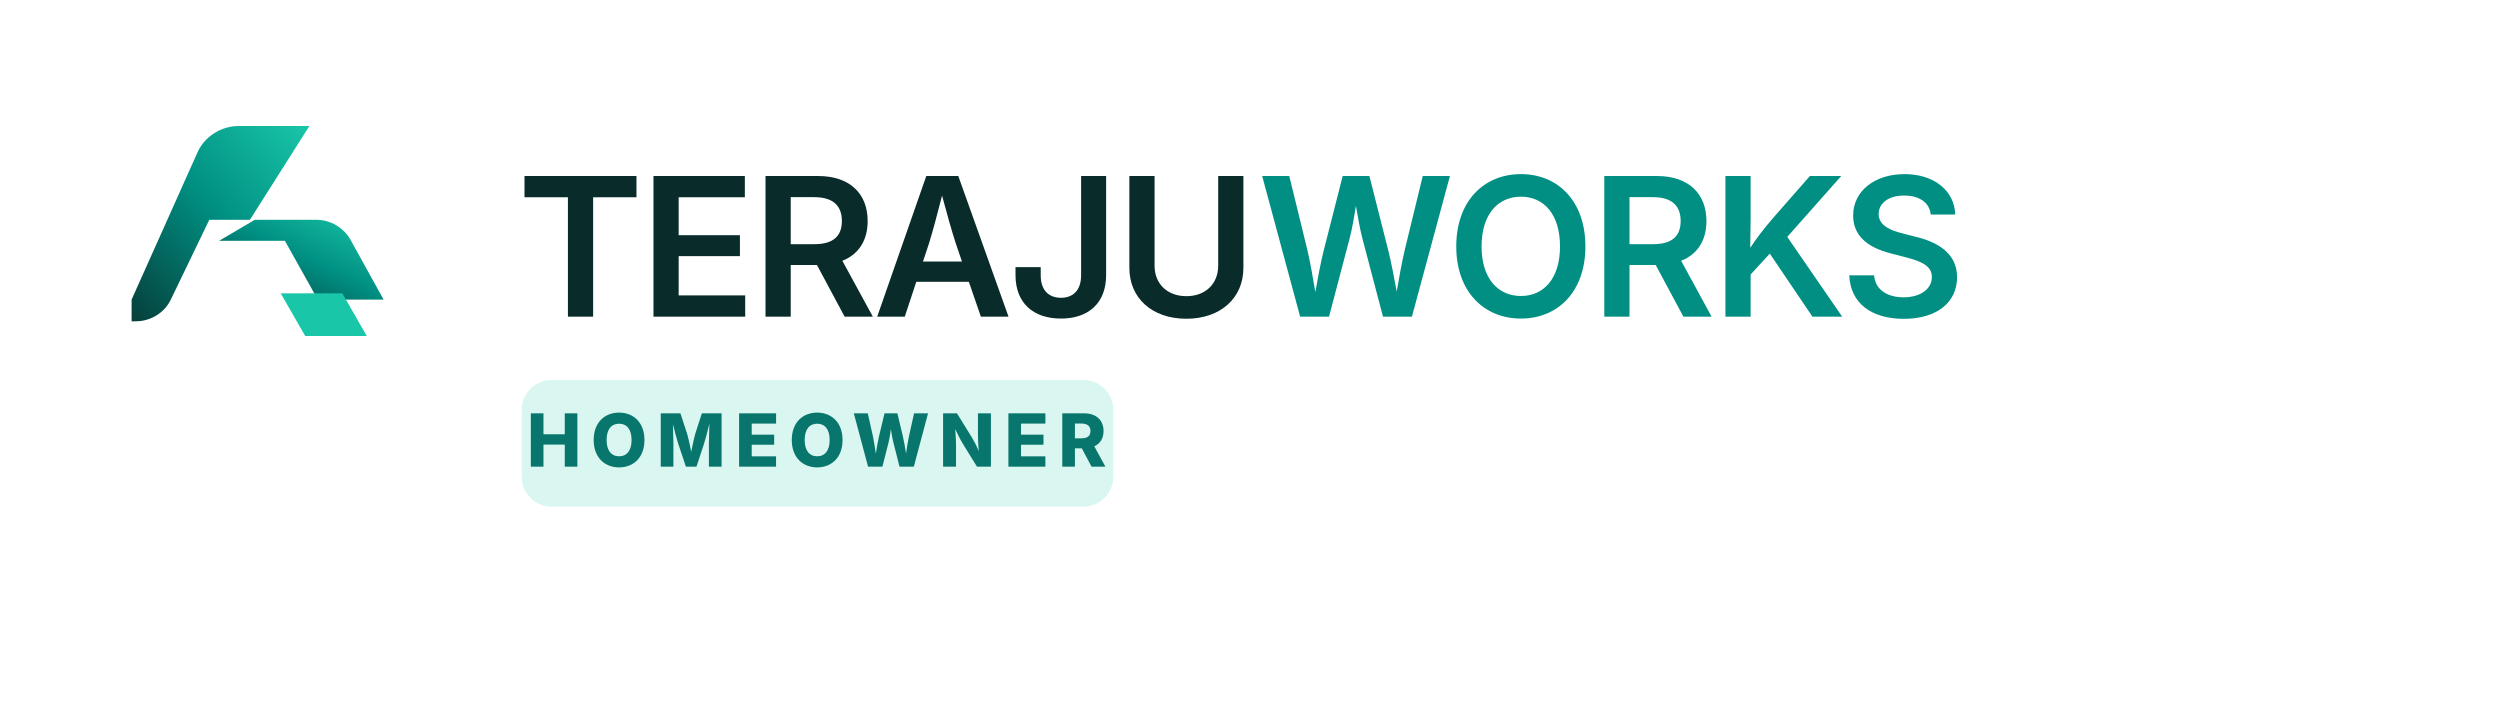
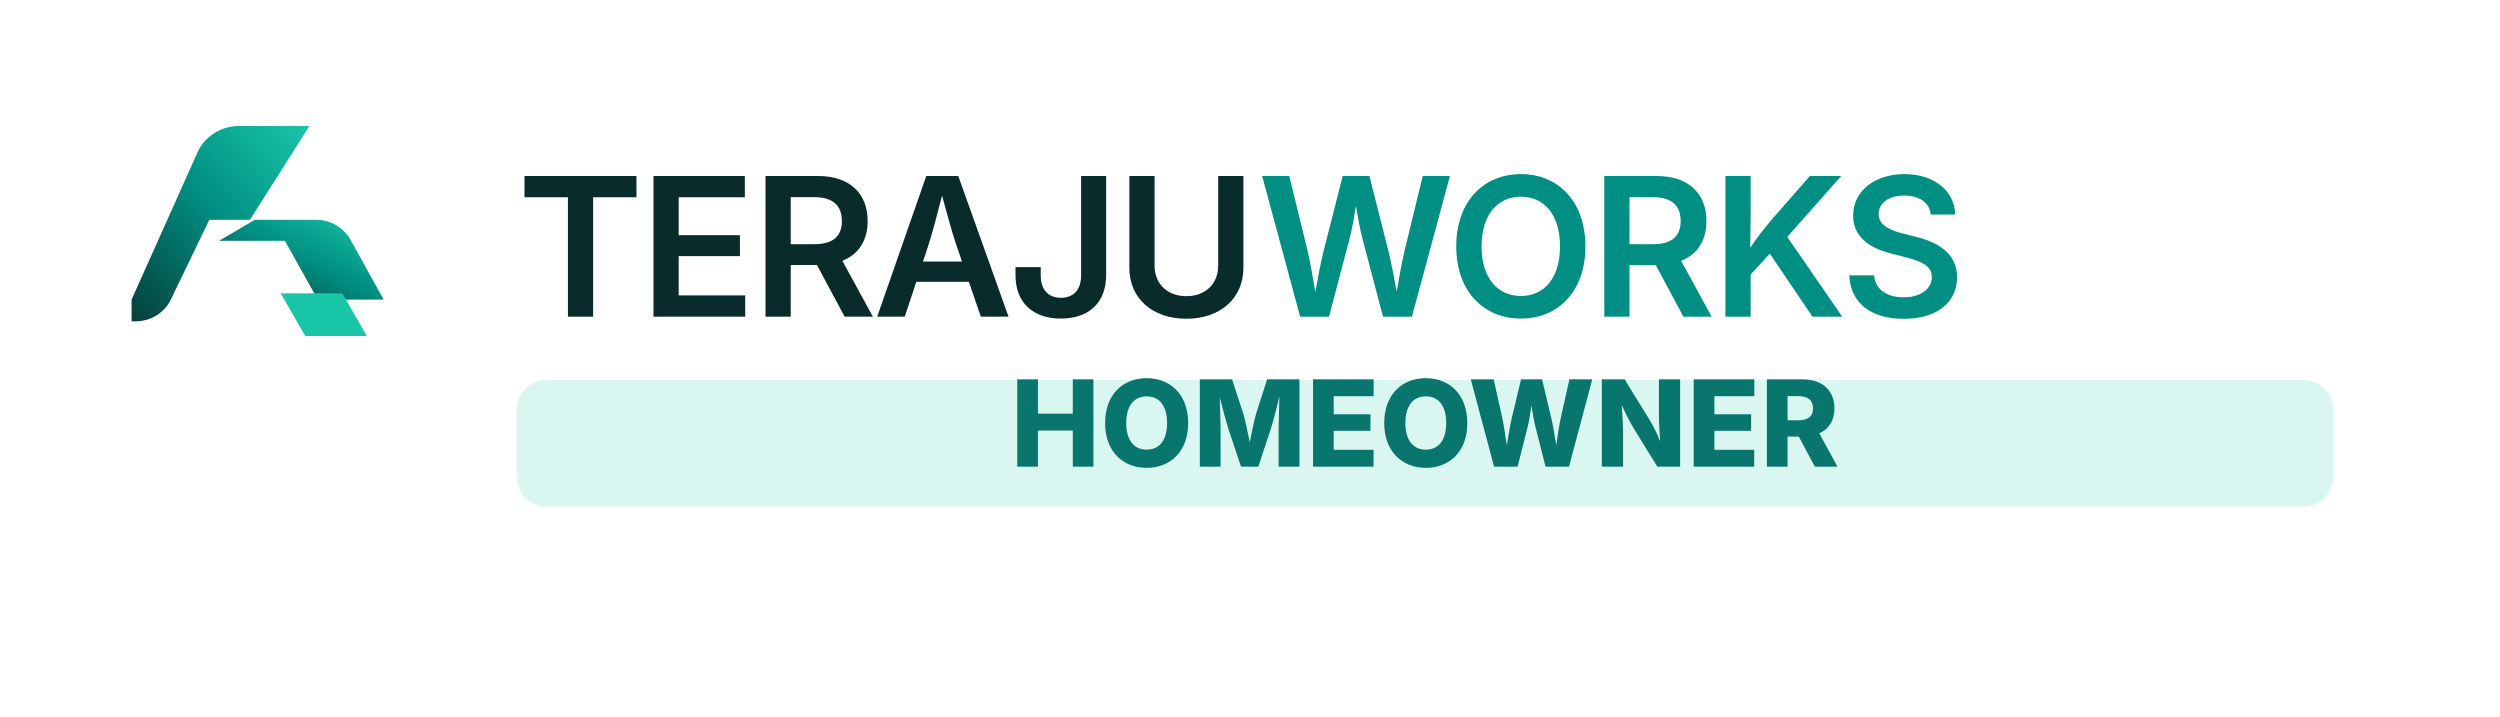
<svg xmlns="http://www.w3.org/2000/svg" viewBox="0 0 1500 430" role="img" aria-label="TERAJUWORKS HOMEOWNER">
  <defs>
    <linearGradient id="twg" x1="0" y1="1" x2="1" y2="0">
      <stop offset="0" stop-color="#063F3B" />
      <stop offset="0.52" stop-color="#008F82" />
      <stop offset="1" stop-color="#19C6A8" />
    </linearGradient>
  </defs>
  <g transform="translate(42 42) scale(.42)">
    <path fill="url(#twg)" d="M88 328 182 118c10-23 34-38 59-38h101L257 214h-58l-55 114c-9 19-29 31-50 31H88Z" />
    <path fill="url(#twg)" d="M264 214h88c20 0 39 11 49 29l47 85h-94l-47-84h-94l51-30Z" />
    <path fill="#19C6A8" d="M301 319h88l35 61h-88l-35-61Z" />
  </g>
  <text x="310" y="190" font-family="Inter,Arial,sans-serif" font-size="116" font-weight="600" letter-spacing="-3" fill="#092B2A">TERAJU<tspan fill="#008F82">WORKS</tspan>
  </text>
-   <rect x="313" y="228" width="355" height="76" rx="18" fill="#D9F7F0" />
-   <text x="490" y="280" text-anchor="middle" font-family="Inter,Arial,sans-serif" font-size="44" font-weight="800" letter-spacing="5.5" fill="#08766D">HOMEOWNER</text>
+   <rect x="310" y="228" width="1090" height="76" rx="18" fill="#D9F7F0" />
+   <text x="855" y="280" text-anchor="middle" font-family="Inter,Arial,sans-serif" font-size="72" font-weight="800" fill="#08766D" textLength="1060" lengthAdjust="spacingAndGlyphs">HOMEOWNER</text>
</svg>
